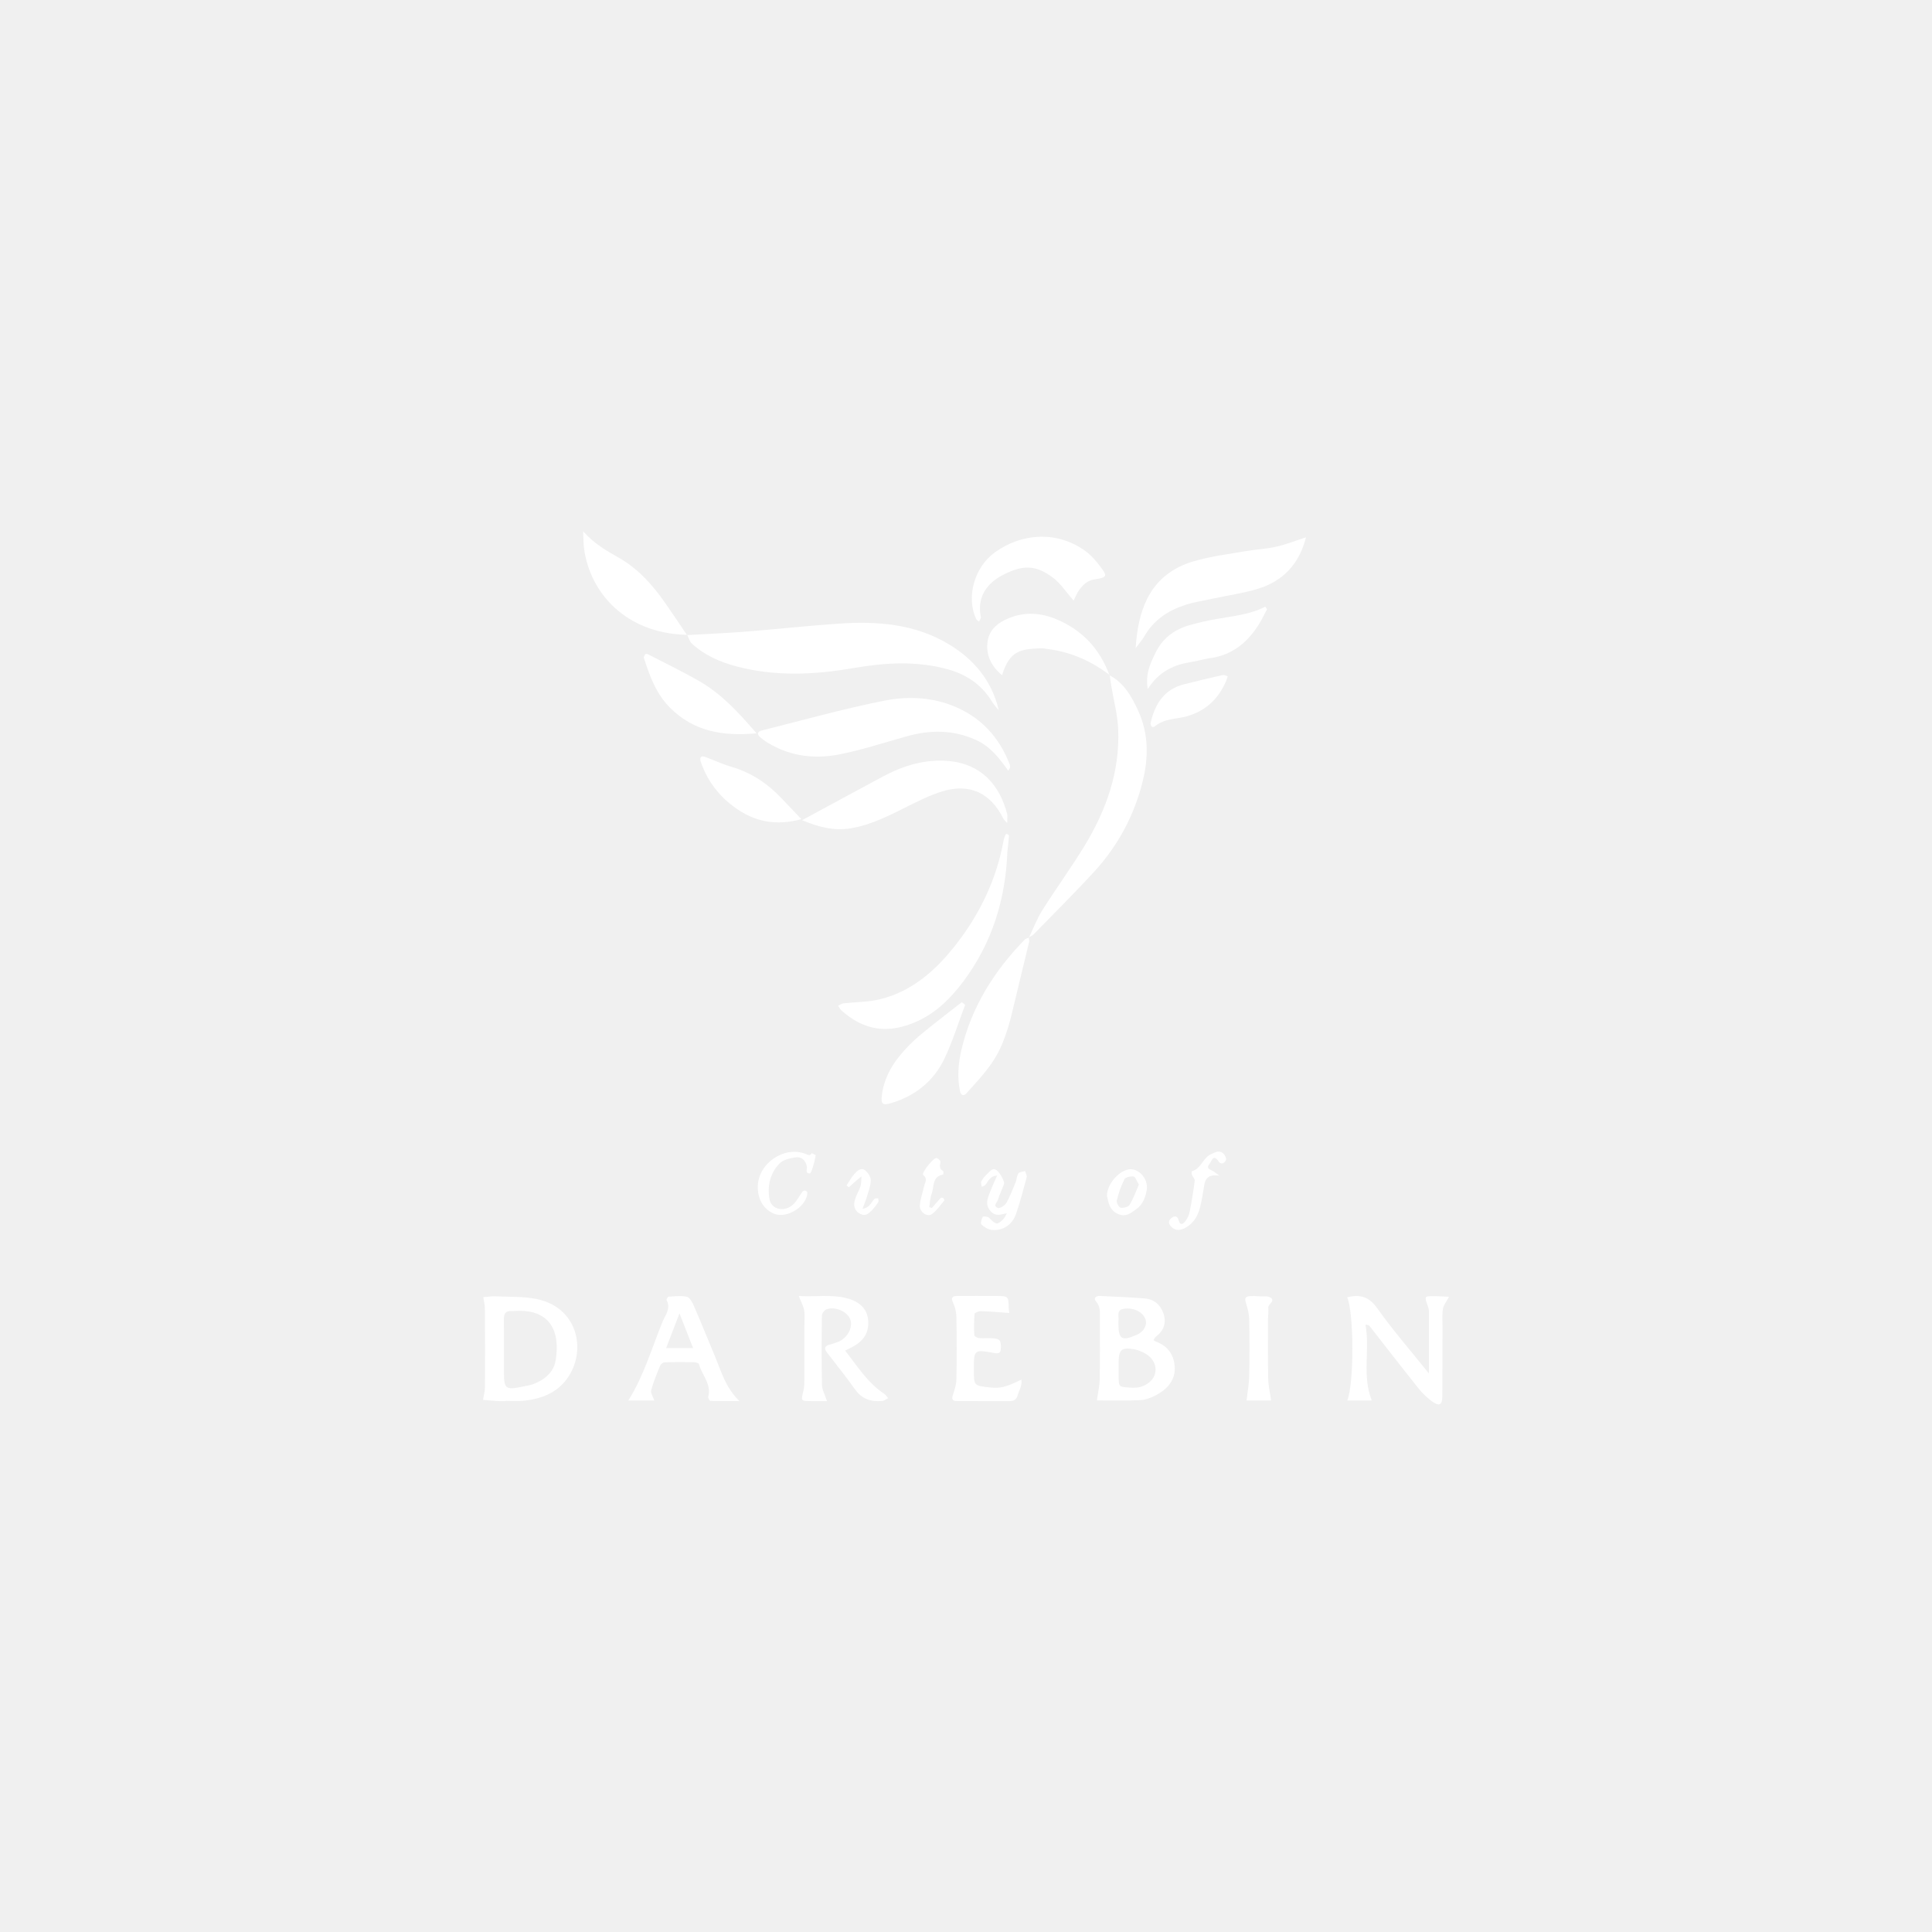
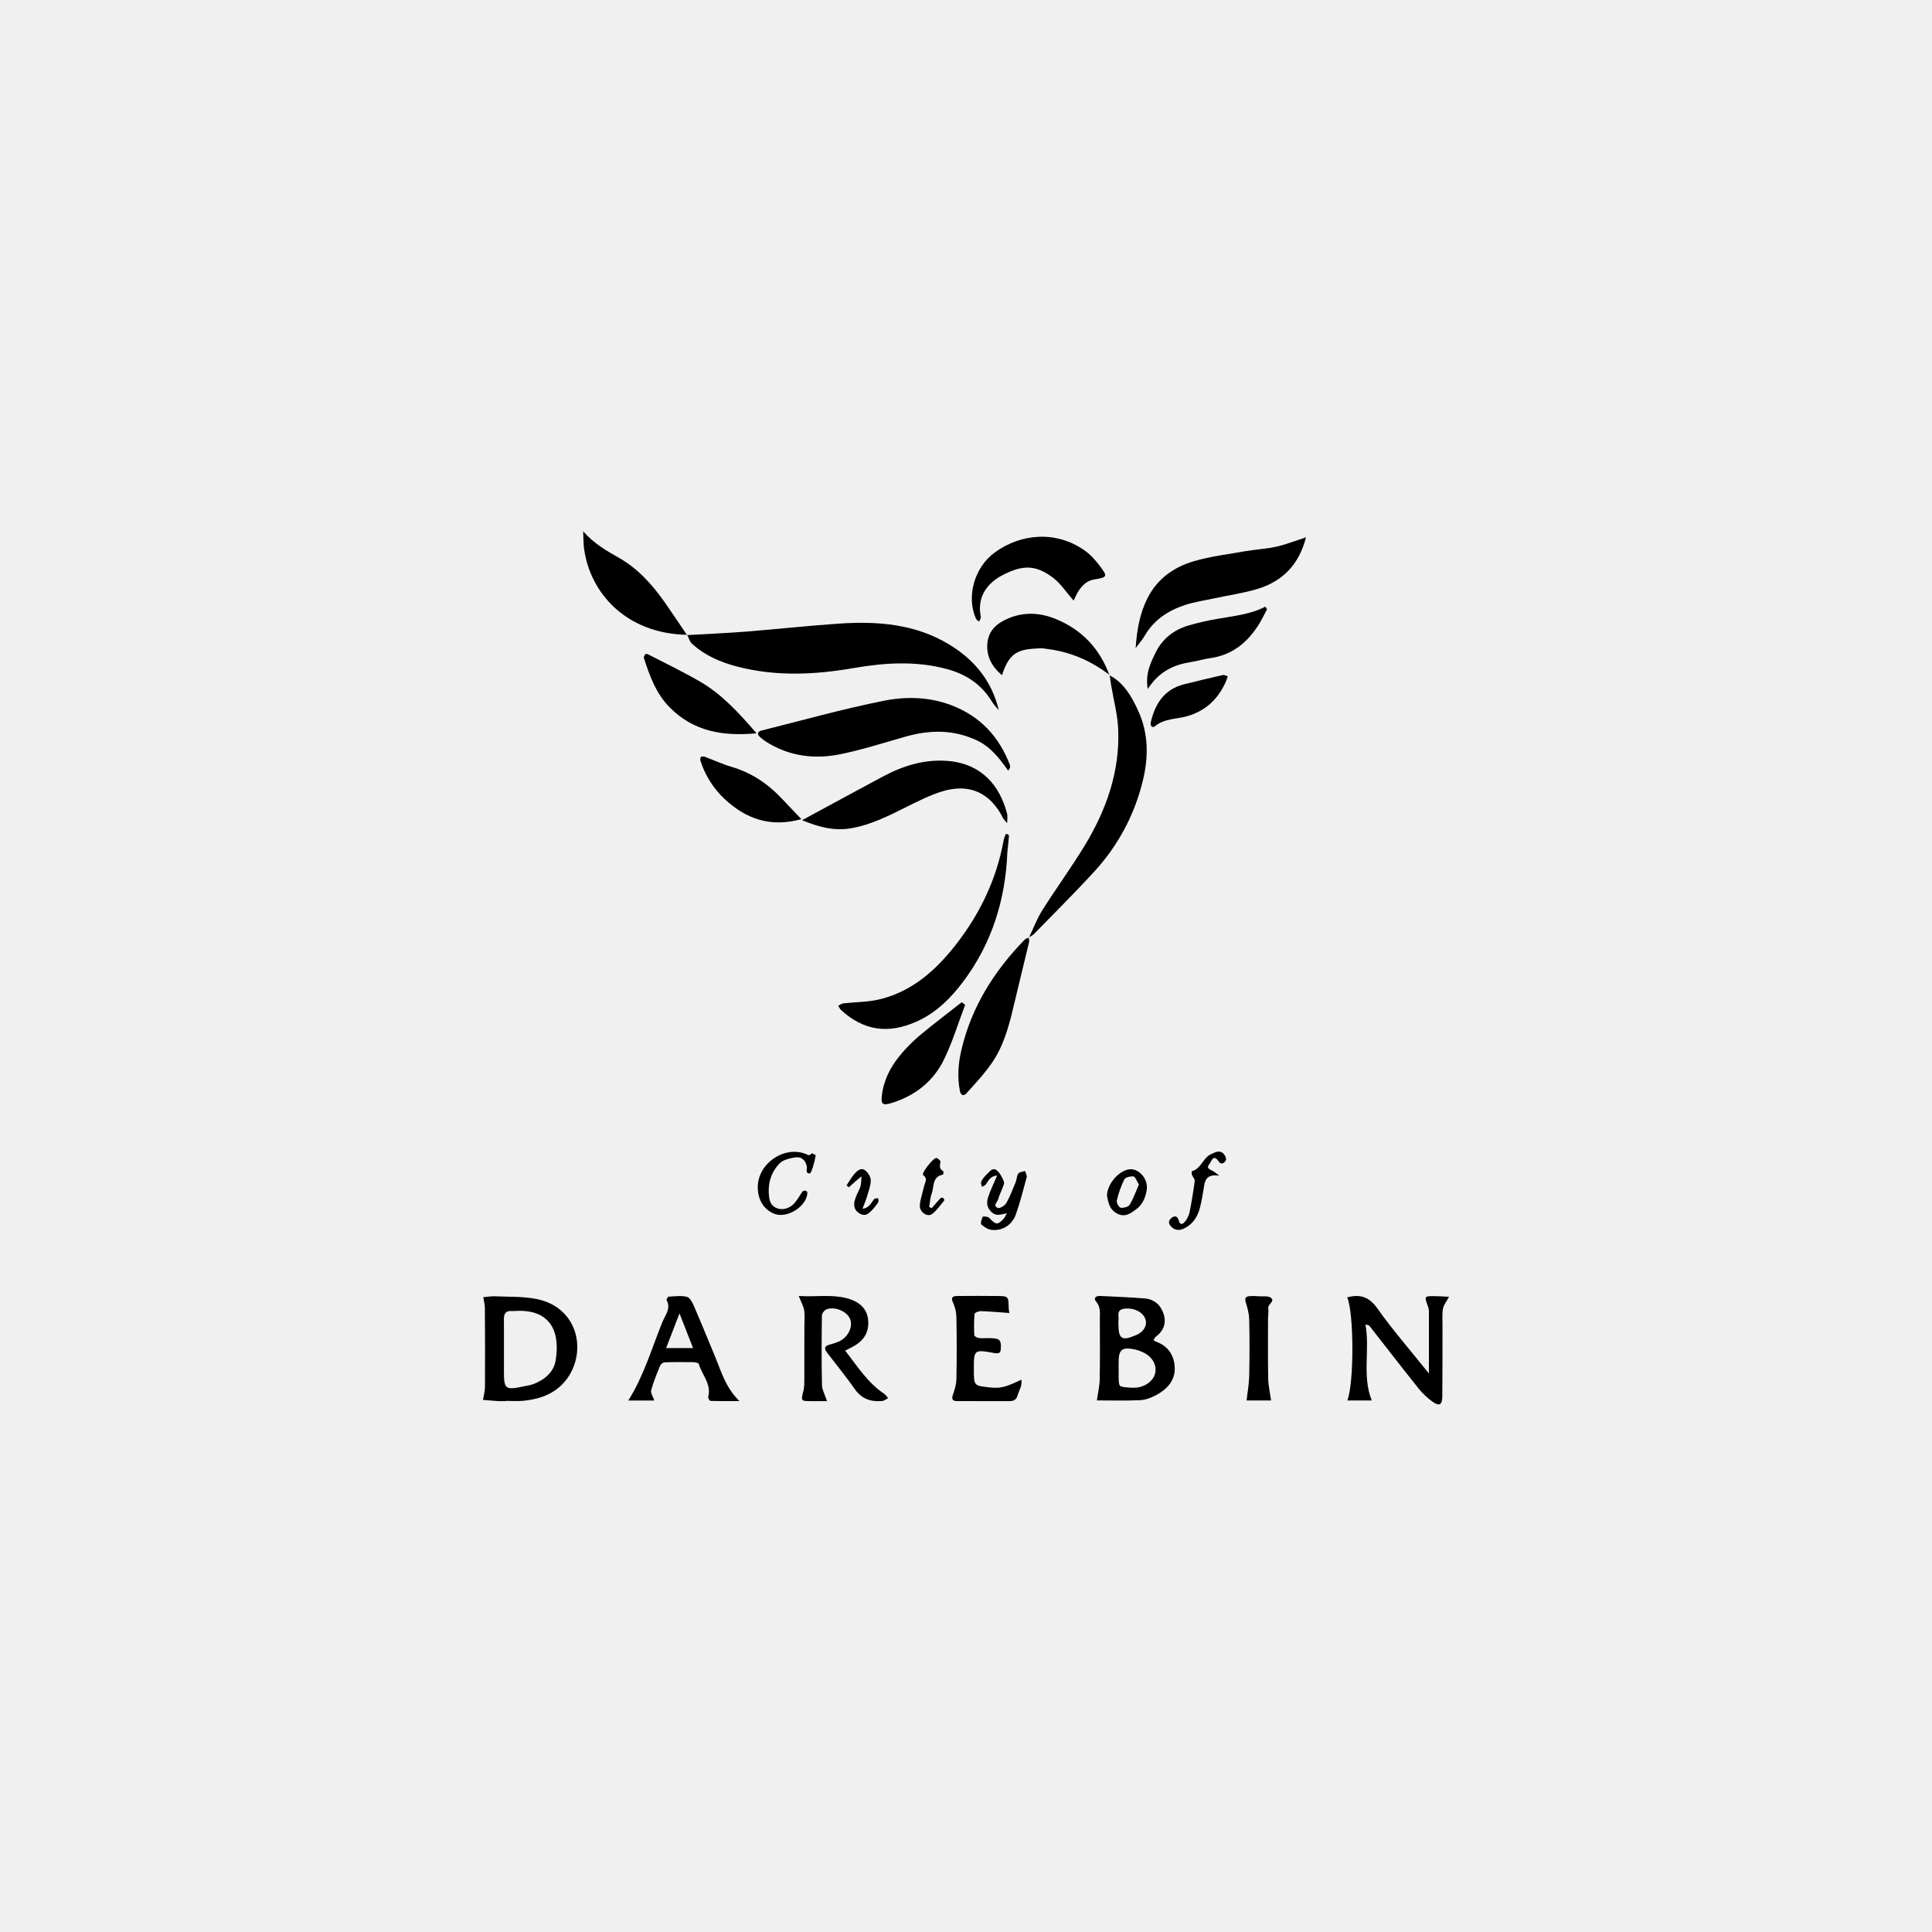
- <svg xmlns="http://www.w3.org/2000/svg" width="400" height="400" viewBox="0 0 400 400" fill="none">
-   <g clip-path="url(#clip0)">
-     <path d="M142.234 131.489C146.281 131.255 150.336 131.092 154.376 130.774C160.869 130.261 167.344 129.539 173.841 129.105C181.734 128.581 189.489 129.192 196.467 133.4C201.661 136.531 205.346 140.929 206.792 147.06C206.328 146.482 205.795 145.946 205.417 145.326C203.268 141.758 200.089 139.617 196.114 138.538C189.671 136.791 183.224 137.19 176.731 138.315C168.668 139.71 160.592 140.097 152.563 137.991C149.111 137.086 145.892 135.693 143.244 133.248C142.769 132.81 142.595 132.051 142.275 131.44L142.234 131.489Z" fill="white" />
-     <path d="M208.734 159.551C206.868 156.925 205.052 154.597 202.226 153.278C197.423 151.031 192.534 151.076 187.545 152.495C183.031 153.777 178.544 155.224 173.956 156.156C168.917 157.179 163.932 156.663 159.355 154.012C158.706 153.647 158.09 153.224 157.518 152.748C156.657 152.012 156.743 151.48 157.784 151.22C166.168 149.124 174.505 146.777 182.981 145.087C187.551 144.176 192.327 144.255 196.915 145.991C202.923 148.263 206.819 152.472 209.079 158.331C209.134 158.535 209.144 158.748 209.108 158.956C209.101 159.046 209.004 159.131 208.734 159.551Z" fill="white" />
-     <path d="M213.027 194.14C213.938 192.241 214.676 190.235 215.795 188.464C218.632 183.964 221.78 179.656 224.546 175.114C229.05 167.718 231.878 159.74 231.512 150.969C231.384 147.925 230.554 144.91 230.054 141.881C229.936 141.176 229.849 140.467 229.748 139.762L229.704 139.802C232.694 141.372 234.245 144.133 235.584 147.006C237.84 151.846 237.829 156.875 236.532 161.951C234.83 168.794 231.442 175.108 226.672 180.324C222.579 184.804 218.258 189.081 214.023 193.426C213.74 193.715 213.32 193.871 212.965 194.09L213.027 194.14Z" fill="white" />
-     <path d="M208.561 176.459C208.174 186.25 205.377 195.271 199.463 203.176C196.901 206.6 193.879 209.646 189.867 211.461C183.816 214.189 178.803 213.339 174.177 209.164C173.901 208.918 173.744 208.538 173.533 208.22C173.896 208.054 174.246 207.781 174.624 207.737C177.144 207.446 179.736 207.484 182.174 206.887C188.944 205.234 193.85 200.789 197.971 195.494C202.938 189.109 206.346 181.956 207.796 173.95C207.89 173.544 208.023 173.148 208.193 172.767C208.224 172.728 208.265 172.698 208.312 172.68C208.358 172.662 208.409 172.656 208.458 172.663C208.625 172.744 208.906 172.889 208.898 172.989C208.811 174.145 208.679 175.301 208.561 176.459Z" fill="white" />
-     <path d="M270.393 111.25C268.969 116.837 265.6 120.346 260.344 121.932C257.395 122.822 254.308 123.249 251.286 123.901C249.309 124.328 247.286 124.629 245.374 125.249C241.839 126.405 238.846 128.374 236.941 131.708C236.534 132.42 235.972 133.045 235.121 134.191C235.396 130.232 236.018 126.985 237.525 123.947C239.546 119.872 243.004 117.396 247.225 116.178C250.685 115.18 254.31 114.733 257.876 114.113C259.975 113.747 262.14 113.656 264.204 113.194C266.162 112.766 268.044 112.007 270.393 111.25Z" fill="white" />
-     <path d="M166.062 169.813C171.963 166.623 177.382 163.667 182.824 160.758C187.04 158.506 191.502 157.136 196.35 157.556C203.201 158.151 206.983 162.598 208.508 168.476C208.634 168.958 208.526 169.501 208.526 170.417C208.047 169.856 207.812 169.669 207.692 169.426C205.081 164.163 200.753 162.122 195.094 163.839C192.56 164.61 190.151 165.837 187.769 167.022C184.042 168.879 180.357 170.779 176.174 171.49C172.662 172.081 169.478 171.224 166.062 169.813Z" fill="white" />
-     <path d="M104.753 290.083C104.218 290.083 103.681 290.11 103.148 290.083C102.097 290.017 101.049 289.917 100 289.831C100.141 288.95 100.403 288.07 100.407 287.189C100.438 281.764 100.432 276.337 100.388 270.911C100.388 270.122 100.173 269.336 100.056 268.566C100.894 268.5 101.737 268.346 102.576 268.387C105.45 268.521 108.391 268.387 111.18 268.965C119.466 270.699 121.398 279.205 117.785 284.879C115.613 288.293 112.18 289.653 108.288 290.021C107.125 290.131 105.935 290.039 104.758 290.039L104.753 290.083ZM104.336 279.249C104.336 280.74 104.336 282.23 104.336 283.721C104.324 287.665 104.574 287.865 108.528 287.014C109.156 286.879 109.808 286.798 110.399 286.571C112.725 285.677 114.624 284.145 115.037 281.681C116.074 275.5 113.795 270.964 106.613 271.423C106.4 271.445 106.186 271.451 105.972 271.442C104.675 271.329 104.307 272.02 104.326 273.176C104.361 275.203 104.336 277.236 104.336 279.249Z" fill="white" />
-     <path d="M282.696 274.234C283.684 279.449 281.946 284.759 284.006 289.948H278.943C280.372 286.407 280.329 271.8 278.922 268.6C281.548 267.922 283.426 268.432 285.155 270.876C288.344 275.378 291.992 279.559 295.841 284.362C295.841 279.671 295.841 275.523 295.841 271.375C295.822 271.057 295.75 270.745 295.628 270.452C294.878 268.365 294.874 268.35 296.891 268.348C297.822 268.348 298.752 268.427 300.01 268.484C299.463 269.511 298.886 270.186 298.754 270.937C298.56 272.078 298.657 273.27 298.653 274.44C298.64 279.336 298.665 284.231 298.613 289.127C298.593 290.907 297.971 291.219 296.504 290.146C295.469 289.394 294.538 288.509 293.734 287.516C290.28 283.189 286.9 278.804 283.479 274.451C283.378 274.345 283.122 274.345 282.696 274.234Z" fill="white" />
-     <path d="M238.828 277.456C238.966 277.565 239.114 277.662 239.268 277.747C241.929 278.677 243.199 280.748 243.222 283.348C243.245 285.897 241.561 287.665 239.39 288.829C238.377 289.372 237.192 289.837 236.064 289.889C233 290.033 229.924 289.939 227.1 289.939C227.313 288.397 227.652 286.974 227.681 285.546C227.759 281.398 227.724 277.248 227.71 273.098C227.71 271.847 227.904 270.593 226.935 269.468C226.315 268.749 226.935 268.285 227.699 268.312C230.788 268.445 233.88 268.587 236.964 268.824C238.991 268.98 240.34 270.208 240.925 272.069C241.522 273.968 240.894 275.591 239.255 276.795C239.101 276.916 239.028 277.142 238.828 277.456ZM231.595 283.143H231.606C231.606 283.781 231.606 284.419 231.606 285.057C231.629 287.107 231.63 287.12 233.659 287.27C234.297 287.339 234.941 287.334 235.578 287.255C237.493 286.945 238.96 285.635 239.2 284.114C239.476 282.38 238.44 280.76 236.487 279.905C236.004 279.678 235.498 279.504 234.977 279.386C232.234 278.847 231.585 279.398 231.6 282.188C231.595 282.506 231.595 282.823 231.595 283.143ZM231.558 274.053C231.558 277.261 232.256 277.714 235.256 276.398C235.351 276.356 235.45 276.323 235.547 276.275C236.878 275.589 237.53 274.348 237.173 273.192C236.7 271.651 234.721 270.674 232.727 270.961C231.04 271.206 231.721 272.502 231.564 273.431C231.546 273.638 231.544 273.846 231.558 274.053Z" fill="white" />
-     <path d="M222.275 124.346C220.748 122.612 219.635 120.853 218.087 119.666C214.404 116.839 211.642 116.968 207.603 119.057C204.335 120.748 202.228 123.623 203.071 127.742C203.129 128.026 202.827 128.38 202.683 128.706C202.472 128.501 202.176 128.336 202.063 128.087C200.047 123.635 201.666 117.49 205.971 114.369C211.32 110.487 218.602 109.772 224.558 113.968C225.766 114.816 226.793 115.972 227.687 117.146C229.377 119.361 229.295 119.527 226.524 119.976C225.111 120.203 224.229 121.066 223.471 122.095C222.981 122.764 222.68 123.563 222.275 124.346Z" fill="white" />
-     <path d="M212.964 194.088C213.003 194.4 213.136 194.733 213.069 195.02C212.016 199.44 210.913 203.848 209.872 208.27C208.903 212.411 207.795 216.532 205.354 220.075C203.804 222.329 201.895 224.35 200.057 226.396C199.54 226.975 198.925 226.801 198.745 225.89C198.177 223.033 198.388 220.196 199.043 217.397C201.133 208.476 205.827 201.02 212.185 194.51C212.379 194.308 212.741 194.259 213.026 194.14L212.964 194.088Z" fill="white" />
-     <path d="M171.221 290.087C170.046 290.087 169.015 290.087 167.984 290.087C165.763 290.072 165.809 290.087 166.362 287.862C166.555 287.053 166.524 286.174 166.528 285.328C166.546 281.708 166.538 278.088 166.538 274.465C166.538 273.402 166.66 272.317 166.488 271.279C166.342 270.392 165.858 269.562 165.371 268.319C168.815 268.541 171.986 267.971 175.15 268.739C177.836 269.391 179.414 270.859 179.708 273.026C180.04 275.519 179.057 277.377 176.894 278.635C176.345 278.955 175.768 279.228 174.981 279.639C177.526 282.874 179.633 286.305 183.091 288.588C183.412 288.8 183.62 289.181 183.881 289.486C183.459 289.679 183.048 290.031 182.61 290.064C180.338 290.257 178.447 289.659 177.035 287.671C175.19 285.066 173.18 282.579 171.23 280.047C170.649 279.276 170.612 278.723 171.678 278.409C172.408 278.231 173.122 277.99 173.81 277.689C175.59 276.808 176.588 274.743 176.049 273.205C175.491 271.608 173.097 270.47 171.203 271.044C170.752 271.18 170.174 271.888 170.168 272.34C170.098 277.128 170.077 281.918 170.182 286.706C170.19 287.711 170.771 288.702 171.221 290.087Z" fill="white" />
-     <path d="M142.284 131.432C129.519 131.207 122.072 122.635 120.907 113.445C120.793 112.547 120.81 111.634 120.732 110C123.178 112.747 125.752 114.112 128.292 115.576C132.24 117.855 135.196 121.219 137.772 124.913C139.287 127.086 140.753 129.294 142.241 131.488L142.284 131.432Z" fill="white" />
-     <path d="M135.472 289.966H130.084C133.356 284.748 134.949 279.074 137.166 273.662C137.738 272.267 138.963 270.917 138.015 269.181C137.94 269.044 138.263 268.47 138.422 268.46C139.694 268.393 141.025 268.198 142.225 268.495C142.834 268.643 143.353 269.664 143.669 270.394C145.187 273.895 146.613 277.435 148.084 280.957C149.337 283.953 150.153 287.162 153.079 290.076C150.614 290.076 148.84 290.101 147.071 290.037C146.904 290.037 146.565 289.426 146.631 289.185C147.34 286.54 145.317 284.669 144.693 282.409C144.634 282.197 143.993 282.037 143.621 282.024C141.611 281.993 139.599 281.985 137.589 282.055C137.263 282.066 136.794 282.44 136.662 282.77C135.98 284.438 135.284 286.114 134.819 287.848C134.674 288.411 135.205 289.158 135.472 289.966ZM143.495 279.109C142.526 276.635 141.682 274.475 140.682 271.922L137.913 279.109H143.495Z" fill="white" />
-     <path d="M262.327 126.14C261.777 127.167 261.281 128.229 260.664 129.223C258.3 133.005 255.127 135.644 250.518 136.265C249.254 136.436 248.023 136.843 246.759 137.036C243.143 137.571 240.007 138.949 237.626 142.654C237.099 139.417 238.227 137.244 239.241 135.14C240.598 132.329 242.949 130.454 245.934 129.537C247.981 128.938 250.062 128.462 252.167 128.111C255.491 127.518 258.875 127.208 261.965 125.606L262.327 126.14Z" fill="white" />
-     <path d="M156.633 151.825C149.541 152.484 143.604 151.393 138.735 146.538C135.828 143.648 134.527 139.972 133.308 136.232C133.238 136.012 133.457 135.654 133.63 135.427C133.694 135.344 134.047 135.402 134.211 135.49C137.797 137.348 141.447 139.095 144.936 141.118C149.415 143.717 152.869 147.461 156.633 151.825Z" fill="white" />
-     <path d="M229.747 139.758C225.948 136.868 221.724 134.98 216.954 134.38C216.423 134.315 215.888 134.188 215.363 134.217C211.427 134.438 209.073 134.554 207.459 139.804C205.344 138.008 204.193 135.887 204.424 133.199C204.664 130.423 206.529 128.928 208.961 127.949C212.221 126.635 215.474 126.876 218.625 128.173C224.029 130.396 227.708 134.325 229.702 139.798L229.747 139.758Z" fill="white" />
-     <path d="M208.976 271.842C206.844 271.692 204.974 271.516 203.098 271.457C202.642 271.441 201.795 271.778 201.774 272.011C201.653 273.489 201.635 274.974 201.722 276.454C201.733 276.67 202.332 276.994 202.691 277.032C203.54 277.113 204.404 277.017 205.259 277.055C207.003 277.131 207.282 277.472 207.215 279.152C207.174 280.134 206.848 280.308 205.804 280.125C201.621 279.354 201.609 279.418 201.627 283.689C201.638 286.889 201.638 286.889 204.922 287.252C207.089 287.49 208.19 287.225 211.469 285.637C211.675 286.903 210.965 287.878 210.674 288.932C210.442 289.772 209.87 290.099 209.007 290.088C205.366 290.074 201.724 290.105 198.082 290.076C197.339 290.076 196.954 289.752 197.266 288.851C197.634 287.781 197.994 286.648 198.016 285.537C198.101 281.281 198.091 277.019 198.016 272.763C198.002 271.721 197.772 270.694 197.339 269.746C196.849 268.709 197.122 268.335 198.115 268.324C200.886 268.293 203.658 268.299 206.43 268.324C208.794 268.347 208.788 268.37 208.839 270.805C208.863 271.153 208.909 271.499 208.976 271.842Z" fill="white" />
-     <path d="M199.822 208.041C198.407 211.777 197.236 215.629 195.515 219.216C193.302 223.84 189.506 226.871 184.531 228.383C182.777 228.917 182.376 228.624 182.573 226.867C182.932 223.698 184.318 220.95 186.322 218.534C187.538 217.047 188.888 215.673 190.355 214.43C193.21 212.043 196.191 209.806 199.12 207.494L199.822 208.041Z" fill="white" />
-     <path d="M165.918 169.596C159.436 171.387 154.439 169.48 150.131 165.536C147.767 163.349 146.01 160.593 145.029 157.535C144.946 157.284 144.977 156.854 145.138 156.71C145.299 156.565 145.719 156.604 145.973 156.698C147.766 157.363 149.507 158.193 151.336 158.727C155.463 159.927 158.878 162.176 161.791 165.262C163.022 166.569 164.266 167.862 165.918 169.596Z" fill="white" />
-     <path d="M263.162 289.953H258.092C258.285 288.184 258.601 286.562 258.634 284.943C258.716 281.019 258.725 277.09 258.634 273.166C258.607 271.956 258.26 270.73 257.904 269.557C257.626 268.644 258.055 268.401 258.768 268.349C259.408 268.315 260.049 268.327 260.687 268.385C261.515 268.441 262.565 268.256 263.116 268.686C264.073 269.439 262.456 269.983 262.581 270.842C262.683 271.564 262.532 272.32 262.532 273.062C262.532 277.198 262.488 281.346 262.569 285.475C262.602 286.901 262.939 288.329 263.162 289.953Z" fill="white" />
-     <path d="M254.184 140.029C254.048 140.449 253.99 140.653 253.918 140.848C252.347 144.58 249.761 147.139 245.756 148.289C243.537 148.919 241.066 148.726 239.128 150.358C238.558 150.836 238.108 150.202 238.24 149.62C239.118 145.767 241 142.732 245.138 141.678C247.811 140.998 250.495 140.366 253.188 139.752C253.482 139.692 253.847 139.931 254.184 140.029Z" fill="white" />
-     <path d="M208.459 251.209C207.213 251.383 206.271 251.963 205.164 250.824C204.149 249.786 204.276 248.705 204.674 247.589C205.147 246.241 205.769 244.961 206.443 243.376C204.809 243.555 204.62 244.639 204.032 245.302C203.854 245.505 203.53 245.582 203.274 245.716C203.224 245.345 203.017 244.892 203.158 244.616C203.455 244.054 203.849 243.547 204.321 243.119C204.903 242.582 205.523 241.563 206.44 242.366C207.091 242.944 207.54 243.828 207.851 244.663C208 245.065 207.647 245.674 207.463 246.171C207.217 246.873 206.845 247.541 206.676 248.256C206.531 248.87 205.463 249.633 206.583 250.092C206.982 250.256 208.037 249.606 208.343 249.075C209.118 247.713 209.678 246.217 210.281 244.755C210.52 244.177 210.494 243.443 210.841 242.957C211.078 242.626 211.752 242.603 212.231 242.443C212.351 242.878 212.663 243.364 212.562 243.74C211.88 246.302 211.206 248.876 210.341 251.379C209.566 253.597 207.597 254.859 205.358 254.641C204.583 254.566 203.761 254.063 203.183 253.508C202.951 253.29 203.228 252.398 203.474 251.915C203.538 251.786 204.521 251.861 204.784 252.13C206.186 253.56 206.432 253.658 207.626 252.516C207.996 252.19 208.188 251.656 208.459 251.209Z" fill="white" />
-     <path d="M156.89 245.684C156.959 240.891 162.299 237.194 166.746 238.889C167.257 239.082 167.672 239.442 168.036 238.748C168.333 238.904 168.901 239.101 168.883 239.207C168.746 240.04 168.546 240.863 168.287 241.667C168.137 242.139 167.845 242.968 167.651 242.958C166.637 242.91 167.155 242.085 167.048 241.529C166.796 240.209 165.928 239.394 164.571 239.637C163.468 239.829 162.144 240.122 161.421 240.858C159.448 242.87 158.838 245.523 159.305 248.231C159.692 250.528 162.567 251.062 164.344 249.243C165.073 248.497 165.554 247.509 166.182 246.665C166.257 246.598 166.347 246.549 166.444 246.522C166.542 246.495 166.644 246.492 166.744 246.511C166.908 246.549 167.158 246.763 167.158 246.896C167.135 249.715 162.968 252.372 160.287 251.295C158.12 250.422 156.849 248.336 156.89 245.684Z" fill="white" />
-     <path d="M252.459 243.413C250.152 243.068 249.551 244.024 249.319 245.43C249.063 246.997 248.828 248.575 248.419 250.105C247.942 251.893 247.004 253.42 245.248 254.297C244.306 254.767 243.401 254.821 242.587 254.06C241.955 253.467 241.757 252.817 242.529 252.178C243.182 251.636 243.787 251.779 243.998 252.563C244.386 254.008 245.083 253.264 245.49 252.735C245.921 252.142 246.211 251.46 246.337 250.74C246.745 248.666 247.084 246.578 247.355 244.477C247.404 244.103 246.94 243.681 246.787 243.255C246.7 243.014 246.704 242.498 246.768 242.485C248.696 241.978 249.039 239.722 250.724 238.965C251.594 238.579 252.488 238.001 253.34 238.886C253.641 239.2 253.941 239.824 253.823 240.157C253.587 240.816 252.811 241.205 252.346 240.517C251.183 238.795 250.865 240.408 250.408 240.97C249.609 241.934 250.571 242.147 251.183 242.477C251.363 242.571 251.52 242.718 252.459 243.413Z" fill="white" />
-     <path d="M229.184 247.548C229.226 245.273 231.354 242.658 233.516 242.142C235.578 241.651 237.78 243.951 237.423 246.34C237.183 247.926 236.547 249.436 235.194 250.396C234.122 251.157 233.062 252.072 231.449 251.332C229.693 250.523 229.486 249.009 229.184 247.548ZM235.793 245.254C235.312 244.483 235.055 243.626 234.692 243.579C234.068 243.5 233.008 243.737 232.787 244.171C232.095 245.571 231.569 247.047 231.219 248.567C231.114 248.999 231.663 249.982 232.025 250.043C232.607 250.142 233.62 249.881 233.886 249.436C234.669 248.121 235.182 246.639 235.793 245.254Z" fill="white" />
-     <path d="M192.922 250.118C193.533 249.415 194.13 248.7 194.768 248.022C194.851 247.933 195.184 247.964 195.306 248.058C195.429 248.153 195.549 248.492 195.483 248.569C194.677 249.532 193.955 250.621 192.963 251.353C191.971 252.085 190.308 250.896 190.443 249.511C190.567 248.162 191.044 246.848 191.347 245.515C191.519 244.758 192.137 244.03 191.124 243.269C190.682 242.937 193.312 239.562 193.924 239.756C194.258 239.86 194.754 240.334 194.717 240.56C194.591 241.33 194.39 241.997 195.275 242.463C195.376 242.515 195.314 243.166 195.258 243.176C192.932 243.61 193.432 245.727 192.886 247.174C192.562 248.029 192.542 248.997 192.387 249.914L192.922 250.118Z" fill="white" />
-     <path d="M175.268 245.435C175.812 244.62 176.279 243.739 176.925 243.011C177.471 242.396 178.282 241.662 179.115 242.304C179.706 242.761 180.278 243.653 180.278 244.362C180.278 245.483 179.828 246.612 179.503 247.722C179.278 248.492 178.95 249.248 178.578 250.255C180.104 250.063 180.369 248.907 181.044 248.217C181.191 248.065 181.567 248.13 181.836 248.096C181.836 248.375 181.951 248.726 181.821 248.92C181.419 249.542 180.957 250.123 180.441 250.654C179.846 251.252 179.208 251.837 178.208 251.367C177.06 250.828 176.7 249.926 176.907 248.766C177.028 248.253 177.203 247.754 177.429 247.277C177.667 246.699 178.026 246.138 178.175 245.543C178.332 244.901 178.303 244.215 178.353 243.549C177.902 243.934 177.442 244.296 176.996 244.682C176.551 245.067 176.163 245.441 175.748 245.82L175.268 245.435Z" fill="white" />
-   </g>
-   <defs>
-     <clipPath id="clip0">
-       <rect width="200" height="180.769" fill="white" transform="translate(100 110)" />
-     </clipPath>
-   </defs>
+ <svg xmlns="http://www.w3.org/2000/svg" viewBox="0 0 400 400">
+   <path d="M142.234 131.489C146.281 131.255 150.336 131.092 154.376 130.774C160.869 130.261 167.344 129.539 173.841 129.105C181.734 128.581 189.489 129.192 196.467 133.4C201.661 136.531 205.346 140.929 206.792 147.06C206.328 146.482 205.795 145.946 205.417 145.326C203.268 141.758 200.089 139.617 196.114 138.538C189.671 136.791 183.224 137.19 176.731 138.315C168.668 139.71 160.592 140.097 152.563 137.991C149.111 137.086 145.892 135.693 143.244 133.248C142.769 132.81 142.595 132.051 142.275 131.44L142.234 131.489Z" />
+   <path d="M208.734 159.551C206.868 156.925 205.052 154.597 202.226 153.278C197.423 151.031 192.534 151.076 187.545 152.495C183.031 153.777 178.544 155.224 173.956 156.156C168.917 157.179 163.932 156.663 159.355 154.012C158.706 153.647 158.09 153.224 157.518 152.748C156.657 152.012 156.743 151.48 157.784 151.22C166.168 149.124 174.505 146.777 182.981 145.087C187.551 144.176 192.327 144.255 196.915 145.991C202.923 148.263 206.819 152.472 209.079 158.331C209.134 158.535 209.144 158.748 209.108 158.956C209.101 159.046 209.004 159.131 208.734 159.551Z" />
+   <path d="M213.027 194.14C213.938 192.241 214.676 190.235 215.795 188.464C218.632 183.964 221.78 179.656 224.546 175.114C229.05 167.718 231.878 159.74 231.512 150.969C231.384 147.925 230.554 144.91 230.054 141.881C229.936 141.176 229.849 140.467 229.748 139.762L229.704 139.802C232.694 141.372 234.245 144.133 235.584 147.006C237.84 151.846 237.829 156.875 236.532 161.951C234.83 168.794 231.442 175.108 226.672 180.324C222.579 184.804 218.258 189.081 214.023 193.426C213.74 193.715 213.32 193.871 212.965 194.09L213.027 194.14Z" />
+   <path d="M208.561 176.459C208.174 186.25 205.377 195.271 199.463 203.176C196.901 206.6 193.879 209.646 189.867 211.461C183.816 214.189 178.803 213.339 174.177 209.164C173.901 208.918 173.744 208.538 173.533 208.22C173.896 208.054 174.246 207.781 174.624 207.737C177.144 207.446 179.736 207.484 182.174 206.887C188.944 205.234 193.85 200.789 197.971 195.494C202.938 189.109 206.346 181.956 207.796 173.95C207.89 173.544 208.023 173.148 208.193 172.767C208.224 172.728 208.265 172.698 208.312 172.68C208.358 172.662 208.409 172.656 208.458 172.663C208.625 172.744 208.906 172.889 208.898 172.989C208.811 174.145 208.679 175.301 208.561 176.459Z" />
+   <path d="M270.393 111.25C268.969 116.837 265.6 120.346 260.344 121.932C257.395 122.822 254.308 123.249 251.286 123.901C249.309 124.328 247.286 124.629 245.374 125.249C241.839 126.405 238.846 128.374 236.941 131.708C236.534 132.42 235.972 133.045 235.121 134.191C235.396 130.232 236.018 126.985 237.525 123.947C239.546 119.872 243.004 117.396 247.225 116.178C250.685 115.18 254.31 114.733 257.876 114.113C259.975 113.747 262.14 113.656 264.204 113.194C266.162 112.766 268.044 112.007 270.393 111.25Z" />
+   <path d="M166.062 169.813C171.963 166.623 177.382 163.667 182.824 160.758C187.04 158.506 191.502 157.136 196.35 157.556C203.201 158.151 206.983 162.598 208.508 168.476C208.634 168.958 208.526 169.501 208.526 170.417C208.047 169.856 207.812 169.669 207.692 169.426C205.081 164.163 200.753 162.122 195.094 163.839C192.56 164.61 190.151 165.837 187.769 167.022C184.042 168.879 180.357 170.779 176.174 171.49C172.662 172.081 169.478 171.224 166.062 169.813Z" />
+   <path d="M104.753 290.083C104.218 290.083 103.681 290.11 103.148 290.083C102.097 290.017 101.049 289.917 100 289.831C100.141 288.95 100.403 288.07 100.407 287.189C100.438 281.764 100.432 276.337 100.388 270.911C100.388 270.122 100.173 269.336 100.056 268.566C100.894 268.5 101.737 268.346 102.576 268.387C105.45 268.521 108.391 268.387 111.18 268.965C119.466 270.699 121.398 279.205 117.785 284.879C115.613 288.293 112.18 289.653 108.288 290.021C107.125 290.131 105.935 290.039 104.758 290.039L104.753 290.083ZM104.336 279.249C104.336 280.74 104.336 282.23 104.336 283.721C104.324 287.665 104.574 287.865 108.528 287.014C109.156 286.879 109.808 286.798 110.399 286.571C112.725 285.677 114.624 284.145 115.037 281.681C116.074 275.5 113.795 270.964 106.613 271.423C106.4 271.445 106.186 271.451 105.972 271.442C104.675 271.329 104.307 272.02 104.326 273.176C104.361 275.203 104.336 277.236 104.336 279.249Z" />
+   <path d="M282.696 274.234C283.684 279.449 281.946 284.759 284.006 289.948H278.943C280.372 286.407 280.329 271.8 278.922 268.6C281.548 267.922 283.426 268.432 285.155 270.876C288.344 275.378 291.992 279.559 295.841 284.362C295.841 279.671 295.841 275.523 295.841 271.375C295.822 271.057 295.75 270.745 295.628 270.452C294.878 268.365 294.874 268.35 296.891 268.348C297.822 268.348 298.752 268.427 300.01 268.484C299.463 269.511 298.886 270.186 298.754 270.937C298.56 272.078 298.657 273.27 298.653 274.44C298.64 279.336 298.665 284.231 298.613 289.127C298.593 290.907 297.971 291.219 296.504 290.146C295.469 289.394 294.538 288.509 293.734 287.516C290.28 283.189 286.9 278.804 283.479 274.451C283.378 274.345 283.122 274.345 282.696 274.234Z" />
+   <path d="M238.828 277.456C238.966 277.565 239.114 277.662 239.268 277.747C241.929 278.677 243.199 280.748 243.222 283.348C243.245 285.897 241.561 287.665 239.39 288.829C238.377 289.372 237.192 289.837 236.064 289.889C233 290.033 229.924 289.939 227.1 289.939C227.313 288.397 227.652 286.974 227.681 285.546C227.759 281.398 227.724 277.248 227.71 273.098C227.71 271.847 227.904 270.593 226.935 269.468C226.315 268.749 226.935 268.285 227.699 268.312C230.788 268.445 233.88 268.587 236.964 268.824C238.991 268.98 240.34 270.208 240.925 272.069C241.522 273.968 240.894 275.591 239.255 276.795C239.101 276.916 239.028 277.142 238.828 277.456ZM231.595 283.143H231.606C231.606 283.781 231.606 284.419 231.606 285.057C231.629 287.107 231.63 287.12 233.659 287.27C234.297 287.339 234.941 287.334 235.578 287.255C237.493 286.945 238.96 285.635 239.2 284.114C239.476 282.38 238.44 280.76 236.487 279.905C236.004 279.678 235.498 279.504 234.977 279.386C232.234 278.847 231.585 279.398 231.6 282.188C231.595 282.506 231.595 282.823 231.595 283.143ZM231.558 274.053C231.558 277.261 232.256 277.714 235.256 276.398C235.351 276.356 235.45 276.323 235.547 276.275C236.878 275.589 237.53 274.348 237.173 273.192C236.7 271.651 234.721 270.674 232.727 270.961C231.04 271.206 231.721 272.502 231.564 273.431C231.546 273.638 231.544 273.846 231.558 274.053Z" />
+   <path d="M222.275 124.346C220.748 122.612 219.635 120.853 218.087 119.666C214.404 116.839 211.642 116.968 207.603 119.057C204.335 120.748 202.228 123.623 203.071 127.742C203.129 128.026 202.827 128.38 202.683 128.706C202.472 128.501 202.176 128.336 202.063 128.087C200.047 123.635 201.666 117.49 205.971 114.369C211.32 110.487 218.602 109.772 224.558 113.968C225.766 114.816 226.793 115.972 227.687 117.146C229.377 119.361 229.295 119.527 226.524 119.976C225.111 120.203 224.229 121.066 223.471 122.095C222.981 122.764 222.68 123.563 222.275 124.346Z" />
+   <path d="M212.964 194.088C213.003 194.4 213.136 194.733 213.069 195.02C212.016 199.44 210.913 203.848 209.872 208.27C208.903 212.411 207.795 216.532 205.354 220.075C203.804 222.329 201.895 224.35 200.057 226.396C199.54 226.975 198.925 226.801 198.745 225.89C198.177 223.033 198.388 220.196 199.043 217.397C201.133 208.476 205.827 201.02 212.185 194.51C212.379 194.308 212.741 194.259 213.026 194.14L212.964 194.088Z" />
+   <path d="M171.221 290.087C170.046 290.087 169.015 290.087 167.984 290.087C165.763 290.072 165.809 290.087 166.362 287.862C166.555 287.053 166.524 286.174 166.528 285.328C166.546 281.708 166.538 278.088 166.538 274.465C166.538 273.402 166.66 272.317 166.488 271.279C166.342 270.392 165.858 269.562 165.371 268.319C168.815 268.541 171.986 267.971 175.15 268.739C177.836 269.391 179.414 270.859 179.708 273.026C180.04 275.519 179.057 277.377 176.894 278.635C176.345 278.955 175.768 279.228 174.981 279.639C177.526 282.874 179.633 286.305 183.091 288.588C183.412 288.8 183.62 289.181 183.881 289.486C183.459 289.679 183.048 290.031 182.61 290.064C180.338 290.257 178.447 289.659 177.035 287.671C175.19 285.066 173.18 282.579 171.23 280.047C170.649 279.276 170.612 278.723 171.678 278.409C172.408 278.231 173.122 277.99 173.81 277.689C175.59 276.808 176.588 274.743 176.049 273.205C175.491 271.608 173.097 270.47 171.203 271.044C170.752 271.18 170.174 271.888 170.168 272.34C170.098 277.128 170.077 281.918 170.182 286.706C170.19 287.711 170.771 288.702 171.221 290.087Z" />
+   <path d="M142.284 131.432C129.519 131.207 122.072 122.635 120.907 113.445C120.793 112.547 120.81 111.634 120.732 110C123.178 112.747 125.752 114.112 128.292 115.576C132.24 117.855 135.196 121.219 137.772 124.913C139.287 127.086 140.753 129.294 142.241 131.488L142.284 131.432Z" />
+   <path d="M135.472 289.966H130.084C133.356 284.748 134.949 279.074 137.166 273.662C137.738 272.267 138.963 270.917 138.015 269.181C137.94 269.044 138.263 268.47 138.422 268.46C139.694 268.393 141.025 268.198 142.225 268.495C142.834 268.643 143.353 269.664 143.669 270.394C145.187 273.895 146.613 277.435 148.084 280.957C149.337 283.953 150.153 287.162 153.079 290.076C150.614 290.076 148.84 290.101 147.071 290.037C146.904 290.037 146.565 289.426 146.631 289.185C147.34 286.54 145.317 284.669 144.693 282.409C144.634 282.197 143.993 282.037 143.621 282.024C141.611 281.993 139.599 281.985 137.589 282.055C137.263 282.066 136.794 282.44 136.662 282.77C135.98 284.438 135.284 286.114 134.819 287.848C134.674 288.411 135.205 289.158 135.472 289.966ZM143.495 279.109C142.526 276.635 141.682 274.475 140.682 271.922L137.913 279.109H143.495Z" />
+   <path d="M262.327 126.14C261.777 127.167 261.281 128.229 260.664 129.223C258.3 133.005 255.127 135.644 250.518 136.265C249.254 136.436 248.023 136.843 246.759 137.036C243.143 137.571 240.007 138.949 237.626 142.654C237.099 139.417 238.227 137.244 239.241 135.14C240.598 132.329 242.949 130.454 245.934 129.537C247.981 128.938 250.062 128.462 252.167 128.111C255.491 127.518 258.875 127.208 261.965 125.606L262.327 126.14Z" />
+   <path d="M156.633 151.825C149.541 152.484 143.604 151.393 138.735 146.538C135.828 143.648 134.527 139.972 133.308 136.232C133.238 136.012 133.457 135.654 133.63 135.427C133.694 135.344 134.047 135.402 134.211 135.49C137.797 137.348 141.447 139.095 144.936 141.118C149.415 143.717 152.869 147.461 156.633 151.825Z" />
+   <path d="M229.747 139.758C225.948 136.868 221.724 134.98 216.954 134.38C216.423 134.315 215.888 134.188 215.363 134.217C211.427 134.438 209.073 134.554 207.459 139.804C205.344 138.008 204.193 135.887 204.424 133.199C204.664 130.423 206.529 128.928 208.961 127.949C212.221 126.635 215.474 126.876 218.625 128.173C224.029 130.396 227.708 134.325 229.702 139.798L229.747 139.758Z" />
+   <path d="M208.976 271.842C206.844 271.692 204.974 271.516 203.098 271.457C202.642 271.441 201.795 271.778 201.774 272.011C201.653 273.489 201.635 274.974 201.722 276.454C201.733 276.67 202.332 276.994 202.691 277.032C203.54 277.113 204.404 277.017 205.259 277.055C207.003 277.131 207.282 277.472 207.215 279.152C207.174 280.134 206.848 280.308 205.804 280.125C201.621 279.354 201.609 279.418 201.627 283.689C201.638 286.889 201.638 286.889 204.922 287.252C207.089 287.49 208.19 287.225 211.469 285.637C211.675 286.903 210.965 287.878 210.674 288.932C210.442 289.772 209.87 290.099 209.007 290.088C205.366 290.074 201.724 290.105 198.082 290.076C197.339 290.076 196.954 289.752 197.266 288.851C197.634 287.781 197.994 286.648 198.016 285.537C198.101 281.281 198.091 277.019 198.016 272.763C198.002 271.721 197.772 270.694 197.339 269.746C196.849 268.709 197.122 268.335 198.115 268.324C200.886 268.293 203.658 268.299 206.43 268.324C208.794 268.347 208.788 268.37 208.839 270.805C208.863 271.153 208.909 271.499 208.976 271.842Z" />
+   <path d="M199.822 208.041C198.407 211.777 197.236 215.629 195.515 219.216C193.302 223.84 189.506 226.871 184.531 228.383C182.777 228.917 182.376 228.624 182.573 226.867C182.932 223.698 184.318 220.95 186.322 218.534C187.538 217.047 188.888 215.673 190.355 214.43C193.21 212.043 196.191 209.806 199.12 207.494L199.822 208.041Z" />
+   <path d="M165.918 169.596C159.436 171.387 154.439 169.48 150.131 165.536C147.767 163.349 146.01 160.593 145.029 157.535C144.946 157.284 144.977 156.854 145.138 156.71C145.299 156.565 145.719 156.604 145.973 156.698C147.766 157.363 149.507 158.193 151.336 158.727C155.463 159.927 158.878 162.176 161.791 165.262C163.022 166.569 164.266 167.862 165.918 169.596Z" />
+   <path d="M263.162 289.953H258.092C258.285 288.184 258.601 286.562 258.634 284.943C258.716 281.019 258.725 277.09 258.634 273.166C258.607 271.956 258.26 270.73 257.904 269.557C257.626 268.644 258.055 268.401 258.768 268.349C259.408 268.315 260.049 268.327 260.687 268.385C261.515 268.441 262.565 268.256 263.116 268.686C264.073 269.439 262.456 269.983 262.581 270.842C262.683 271.564 262.532 272.32 262.532 273.062C262.532 277.198 262.488 281.346 262.569 285.475C262.602 286.901 262.939 288.329 263.162 289.953Z" />
+   <path d="M254.184 140.029C254.048 140.449 253.99 140.653 253.918 140.848C252.347 144.58 249.761 147.139 245.756 148.289C243.537 148.919 241.066 148.726 239.128 150.358C238.558 150.836 238.108 150.202 238.24 149.62C239.118 145.767 241 142.732 245.138 141.678C247.811 140.998 250.495 140.366 253.188 139.752C253.482 139.692 253.847 139.931 254.184 140.029Z" />
+   <path d="M208.459 251.209C207.213 251.383 206.271 251.963 205.164 250.824C204.149 249.786 204.276 248.705 204.674 247.589C205.147 246.241 205.769 244.961 206.443 243.376C204.809 243.555 204.62 244.639 204.032 245.302C203.854 245.505 203.53 245.582 203.274 245.716C203.224 245.345 203.017 244.892 203.158 244.616C203.455 244.054 203.849 243.547 204.321 243.119C204.903 242.582 205.523 241.563 206.44 242.366C207.091 242.944 207.54 243.828 207.851 244.663C208 245.065 207.647 245.674 207.463 246.171C207.217 246.873 206.845 247.541 206.676 248.256C206.531 248.87 205.463 249.633 206.583 250.092C206.982 250.256 208.037 249.606 208.343 249.075C209.118 247.713 209.678 246.217 210.281 244.755C210.52 244.177 210.494 243.443 210.841 242.957C211.078 242.626 211.752 242.603 212.231 242.443C212.351 242.878 212.663 243.364 212.562 243.74C211.88 246.302 211.206 248.876 210.341 251.379C209.566 253.597 207.597 254.859 205.358 254.641C204.583 254.566 203.761 254.063 203.183 253.508C202.951 253.29 203.228 252.398 203.474 251.915C203.538 251.786 204.521 251.861 204.784 252.13C206.186 253.56 206.432 253.658 207.626 252.516C207.996 252.19 208.188 251.656 208.459 251.209Z" />
+   <path d="M156.89 245.684C156.959 240.891 162.299 237.194 166.746 238.889C167.257 239.082 167.672 239.442 168.036 238.748C168.333 238.904 168.901 239.101 168.883 239.207C168.746 240.04 168.546 240.863 168.287 241.667C168.137 242.139 167.845 242.968 167.651 242.958C166.637 242.91 167.155 242.085 167.048 241.529C166.796 240.209 165.928 239.394 164.571 239.637C163.468 239.829 162.144 240.122 161.421 240.858C159.448 242.87 158.838 245.523 159.305 248.231C159.692 250.528 162.567 251.062 164.344 249.243C165.073 248.497 165.554 247.509 166.182 246.665C166.257 246.598 166.347 246.549 166.444 246.522C166.542 246.495 166.644 246.492 166.744 246.511C166.908 246.549 167.158 246.763 167.158 246.896C167.135 249.715 162.968 252.372 160.287 251.295C158.12 250.422 156.849 248.336 156.89 245.684Z" />
+   <path d="M252.459 243.413C250.152 243.068 249.551 244.024 249.319 245.43C249.063 246.997 248.828 248.575 248.419 250.105C247.942 251.893 247.004 253.42 245.248 254.297C244.306 254.767 243.401 254.821 242.587 254.06C241.955 253.467 241.757 252.817 242.529 252.178C243.182 251.636 243.787 251.779 243.998 252.563C244.386 254.008 245.083 253.264 245.49 252.735C245.921 252.142 246.211 251.46 246.337 250.74C246.745 248.666 247.084 246.578 247.355 244.477C247.404 244.103 246.94 243.681 246.787 243.255C246.7 243.014 246.704 242.498 246.768 242.485C248.696 241.978 249.039 239.722 250.724 238.965C251.594 238.579 252.488 238.001 253.34 238.886C253.641 239.2 253.941 239.824 253.823 240.157C253.587 240.816 252.811 241.205 252.346 240.517C251.183 238.795 250.865 240.408 250.408 240.97C249.609 241.934 250.571 242.147 251.183 242.477C251.363 242.571 251.52 242.718 252.459 243.413Z" />
+   <path d="M229.184 247.548C229.226 245.273 231.354 242.658 233.516 242.142C235.578 241.651 237.78 243.951 237.423 246.34C237.183 247.926 236.547 249.436 235.194 250.396C234.122 251.157 233.062 252.072 231.449 251.332C229.693 250.523 229.486 249.009 229.184 247.548ZM235.793 245.254C235.312 244.483 235.055 243.626 234.692 243.579C234.068 243.5 233.008 243.737 232.787 244.171C232.095 245.571 231.569 247.047 231.219 248.567C231.114 248.999 231.663 249.982 232.025 250.043C232.607 250.142 233.62 249.881 233.886 249.436C234.669 248.121 235.182 246.639 235.793 245.254Z" />
+   <path d="M192.922 250.118C193.533 249.415 194.13 248.7 194.768 248.022C194.851 247.933 195.184 247.964 195.306 248.058C195.429 248.153 195.549 248.492 195.483 248.569C194.677 249.532 193.955 250.621 192.963 251.353C191.971 252.085 190.308 250.896 190.443 249.511C190.567 248.162 191.044 246.848 191.347 245.515C191.519 244.758 192.137 244.03 191.124 243.269C190.682 242.937 193.312 239.562 193.924 239.756C194.258 239.86 194.754 240.334 194.717 240.56C194.591 241.33 194.39 241.997 195.275 242.463C195.376 242.515 195.314 243.166 195.258 243.176C192.932 243.61 193.432 245.727 192.886 247.174C192.562 248.029 192.542 248.997 192.387 249.914L192.922 250.118Z" />
+   <path d="M175.268 245.435C175.812 244.62 176.279 243.739 176.925 243.011C177.471 242.396 178.282 241.662 179.115 242.304C179.706 242.761 180.278 243.653 180.278 244.362C180.278 245.483 179.828 246.612 179.503 247.722C179.278 248.492 178.95 249.248 178.578 250.255C180.104 250.063 180.369 248.907 181.044 248.217C181.191 248.065 181.567 248.13 181.836 248.096C181.836 248.375 181.951 248.726 181.821 248.92C181.419 249.542 180.957 250.123 180.441 250.654C179.846 251.252 179.208 251.837 178.208 251.367C177.06 250.828 176.7 249.926 176.907 248.766C177.028 248.253 177.203 247.754 177.429 247.277C177.667 246.699 178.026 246.138 178.175 245.543C178.332 244.901 178.303 244.215 178.353 243.549C177.902 243.934 177.442 244.296 176.996 244.682C176.551 245.067 176.163 245.441 175.748 245.82L175.268 245.435Z" />
</svg>
